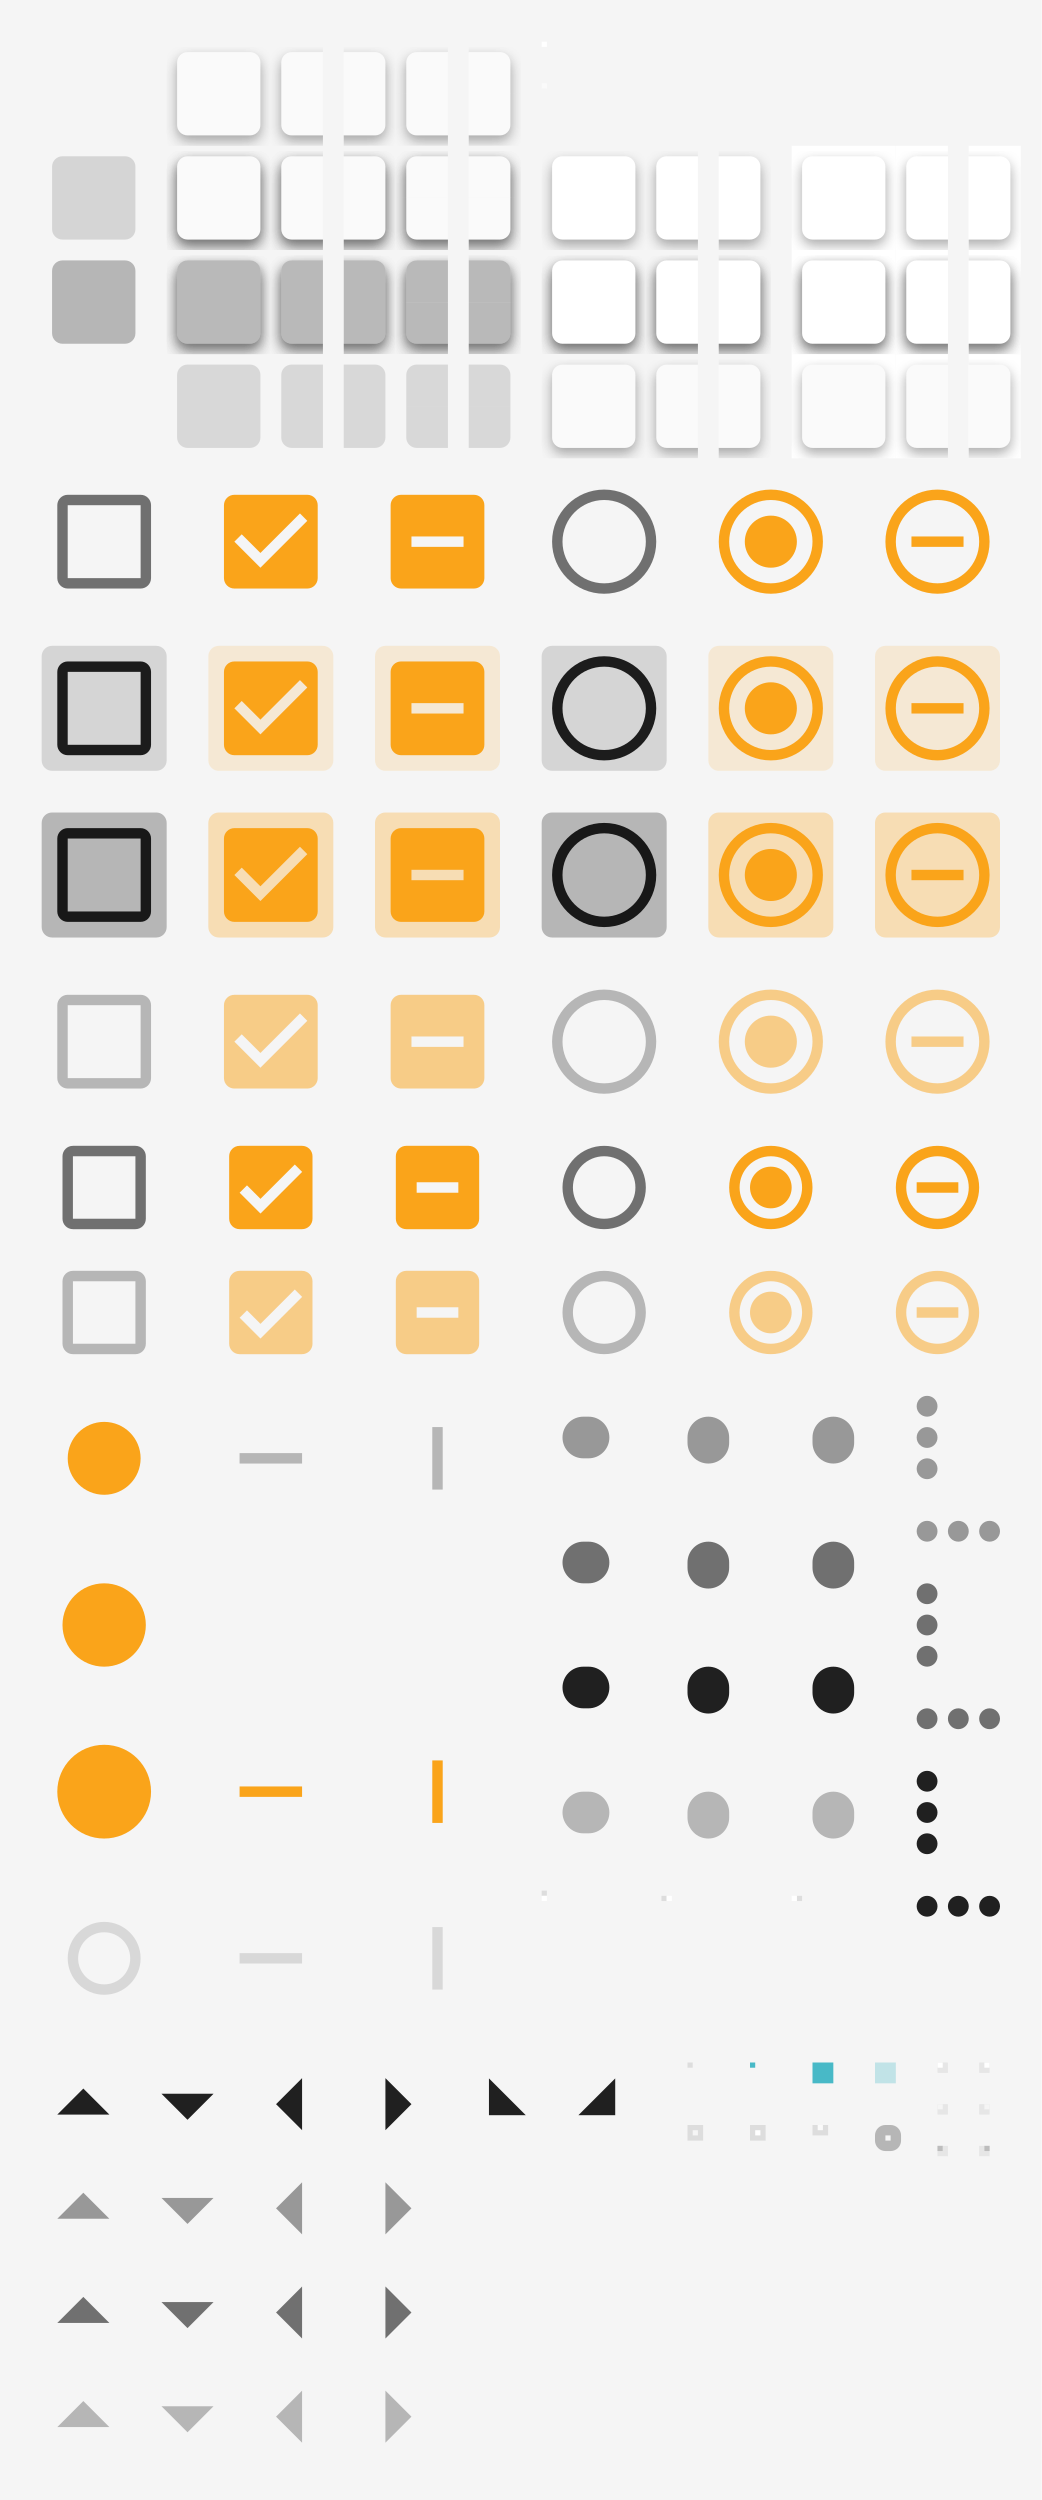
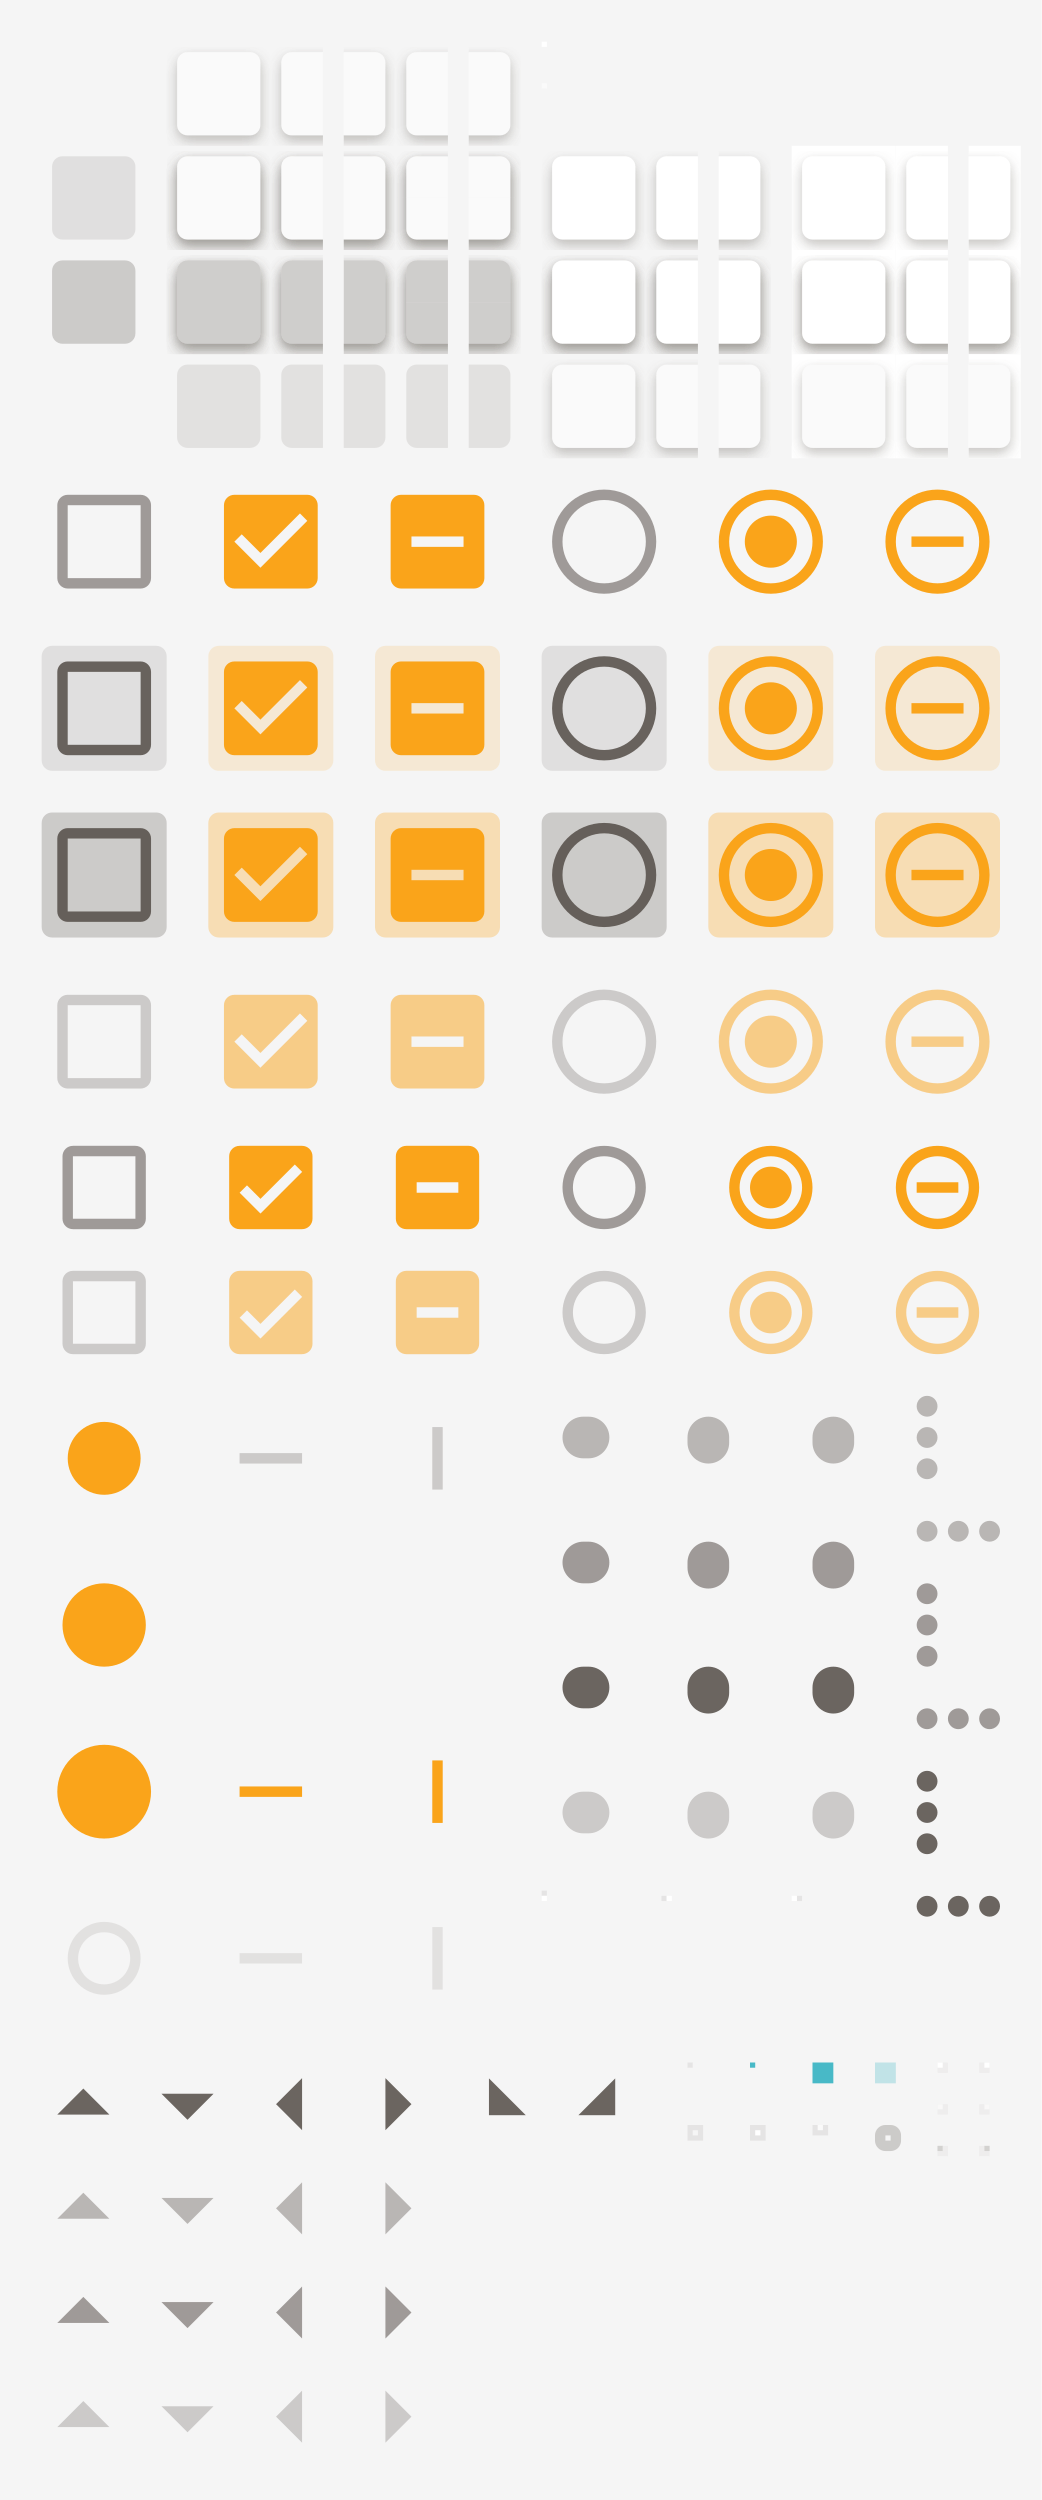
<svg xmlns="http://www.w3.org/2000/svg" xmlns:xlink="http://www.w3.org/1999/xlink" width="200" height="480" viewBox="0 0 200 480">
  <rect width="200" height="480" fill="url(#color-bg)" />
  <defs>
    <filter id="1" color-interpolation-filters="sRGB" x="0" y="0" width="1" height="1">
-       <feFlood flood-color="#000000" flood-opacity="0.12" result="flood" />
+       <feFlood flood-color="#574f4a" flood-opacity="0.12" result="flood" />
      <feComposite operator="in" in="flood" in2="SourceGraphic" result="composite1" />
      <feGaussianBlur stdDeviation="1.5" in="composite1" result="blur" />
      <feOffset dx="0" dy="1" result="offset" />
      <feComposite in="SourceGraphic" in2="offset" result="fbSourceGraphic" />
-       <feFlood flood-color="#000000" flood-opacity="0.24" result="flood" />
+       <feFlood flood-color="#574f4a" flood-opacity="0.24" result="flood" />
      <feComposite operator="in" in="flood" in2="fbSourceGraphic" result="composite1" />
      <feGaussianBlur stdDeviation="1" in="composite1" result="blur" />
      <feOffset dx="0" dy="1" result="offset" />
      <feComposite in="fbSourceGraphic" in2="offset" result="composite2" />
    </filter>
    <linearGradient id="color-fg">
-       <stop stop-color="#000000" stop-opacity="0.87" />
+       <stop stop-color="#574f4a" stop-opacity="0.87" />
    </linearGradient>
    <linearGradient id="color-fg-insensitive">
-       <stop stop-color="#000000" stop-opacity="0.38" />
+       <stop stop-color="#574f4a" stop-opacity="0.38" />
    </linearGradient>
    <linearGradient id="color-fg-secondary">
-       <stop stop-color="#000000" stop-opacity="0.54" />
+       <stop stop-color="#574f4a" stop-opacity="0.54" />
    </linearGradient>
    <linearGradient id="color-fg-secondary-insensitive">
-       <stop stop-color="#000000" stop-opacity="0.26" />
+       <stop stop-color="#574f4a" stop-opacity="0.26" />
    </linearGradient>
    <linearGradient id="color-trough-insensitive">
-       <stop stop-color="#000000" stop-opacity="0.12" />
+       <stop stop-color="#574f4a" stop-opacity="0.12" />
    </linearGradient>
    <linearGradient id="color-primary">
      <stop stop-color="#48b9c7" />
    </linearGradient>
    <linearGradient id="color-accent">
      <stop stop-color="#faa41a" />
    </linearGradient>
    <linearGradient id="color-accent-insensitive">
      <stop stop-color="#faa41a" stop-opacity="0.5" />
    </linearGradient>
    <linearGradient id="color-bg">
      <stop stop-color="#F5F5F5" />
    </linearGradient>
    <linearGradient id="color-bg-lighter">
      <stop stop-color="#FAFAFA" />
    </linearGradient>
    <linearGradient id="color-base">
      <stop stop-color="#FFFFFF" />
    </linearGradient>
    <linearGradient id="color-base-alt">
      <stop stop-color="#FAFAFA" />
    </linearGradient>
    <linearGradient id="color-border">
-       <stop stop-color="#000000" stop-opacity="0.1" />
+       <stop stop-color="#574f4a" stop-opacity="0.1" />
    </linearGradient>
    <rect id="1x1" width="1" height="1" />
    <rect id="2x2" width="2" height="2" />
    <rect id="4x4" width="4" height="4" />
    <rect id="16x16" width="16" height="16" opacity="0" />
    <rect id="17x17" width="17" height="17" opacity="0" />
    <rect id="24x24" width="24" height="24" opacity="0" />
    <clipPath id="left">
      <rect width="10" height="20" />
    </clipPath>
    <clipPath id="right">
      <rect width="10" height="20" x="10" />
    </clipPath>
    <clipPath id="left-top">
      <rect width="10" height="10" />
    </clipPath>
    <clipPath id="left-bottom">
      <rect width="10" height="10" y="10" />
    </clipPath>
    <clipPath id="right-top">
      <rect width="10" height="10" x="10" />
    </clipPath>
    <clipPath id="right-bottom">
      <rect width="10" height="10" x="10" y="10" />
    </clipPath>
    <g id="base-box">
      <rect width="20" height="20" opacity="0" />
      <rect x="2" y="2" width="16" height="16" rx="2" ry="2" />
    </g>
    <use xlink:href="#base-box" id="base-flat-button" fill="url(#color-fg)" opacity="0" />
    <use xlink:href="#base-box" id="base-flat-button-hover" fill="url(#color-fg)" opacity="0.15" />
    <use xlink:href="#base-box" id="base-flat-button-active" fill="url(#color-fg)" opacity="0.3" />
    <use xlink:href="#base-box" id="base-flat-button-insensitive" fill="url(#color-fg)" opacity="0" />
    <use xlink:href="#base-box" id="base-button" fill="url(#color-bg-lighter)" filter="url(#1)" />
    <use xlink:href="#base-button" id="base-button-hover" filter="url(#1)" />
    <g id="base-button-active">
      <use xlink:href="#base-button-hover" />
      <use xlink:href="#base-flat-button-active" />
    </g>
    <use xlink:href="#base-box" id="base-button-insensitive" fill="url(#color-trough-insensitive)" />
    <use xlink:href="#1x1" id="base-entry-background" fill="url(#color-base)" />
    <use xlink:href="#1x1" id="base-entry-background-insensitive" fill="url(#color-base-alt)" />
    <use xlink:href="#base-box" id="base-entry-box" fill="url(#color-base)" filter="url(#1)" />
    <use xlink:href="#base-entry-box" id="base-entry-box-active" filter="url(#1)" />
    <use xlink:href="#base-box" id="base-entry-box-insensitive" fill="url(#color-base-alt)" filter="url(#1)" />
    <rect id="background-fill" width="20" height="20" />
    <g id="base-entry">
      <use xlink:href="#background-fill" />
      <use xlink:href="#base-entry-box" />
    </g>
    <g id="base-entry-active">
      <use xlink:href="#background-fill" />
      <use xlink:href="#base-entry-box-active" />
    </g>
    <g id="base-entry-insensitive">
      <use xlink:href="#background-fill" />
      <use xlink:href="#base-entry-box-insensitive" />
    </g>
    <use clip-path="url(#left)" xlink:href="#base-button" id="base-combo-rtl-button" />
    <use clip-path="url(#left)" xlink:href="#base-button-hover" id="base-combo-rtl-button-hover" />
    <use clip-path="url(#left)" xlink:href="#base-button-active" id="base-combo-rtl-button-active" />
    <use clip-path="url(#left)" xlink:href="#base-button-insensitive" id="base-combo-rtl-button-insensitive" />
    <use clip-path="url(#right)" xlink:href="#base-button" id="base-combo-ltr-button" />
    <use clip-path="url(#right)" xlink:href="#base-button-hover" id="base-combo-ltr-button-hover" />
    <use clip-path="url(#right)" xlink:href="#base-button-active" id="base-combo-ltr-button-active" />
    <use clip-path="url(#right)" xlink:href="#base-button-insensitive" id="base-combo-ltr-button-insensitive" />
    <use clip-path="url(#left-top)" xlink:href="#base-button" id="base-spin-rtl-up" />
    <use clip-path="url(#left-top)" xlink:href="#base-button-hover" id="base-spin-rtl-up-hover" />
    <use clip-path="url(#left-top)" xlink:href="#base-button-active" id="base-spin-rtl-up-active" />
    <use clip-path="url(#left-top)" xlink:href="#base-button-insensitive" id="base-spin-rtl-up-insensitive" />
    <use clip-path="url(#left-bottom)" xlink:href="#base-button" id="base-spin-rtl-down" />
    <use clip-path="url(#left-bottom)" xlink:href="#base-button-hover" id="base-spin-rtl-down-hover" />
    <use clip-path="url(#left-bottom)" xlink:href="#base-button-active" id="base-spin-rtl-down-active" />
    <use clip-path="url(#left-bottom)" xlink:href="#base-button-insensitive" id="base-spin-rtl-down-insensitive" />
    <use clip-path="url(#right-top)" xlink:href="#base-button" id="base-spin-ltr-up" />
    <use clip-path="url(#right-top)" xlink:href="#base-button-hover" id="base-spin-ltr-up-hover" />
    <use clip-path="url(#right-top)" xlink:href="#base-button-active" id="base-spin-ltr-up-active" />
    <use clip-path="url(#right-top)" xlink:href="#base-button-insensitive" id="base-spin-ltr-up-insensitive" />
    <use clip-path="url(#right-bottom)" xlink:href="#base-button" id="base-spin-ltr-down" />
    <use clip-path="url(#right-bottom)" xlink:href="#base-button-hover" id="base-spin-ltr-down-hover" />
    <use clip-path="url(#right-bottom)" xlink:href="#base-button-active" id="base-spin-ltr-down-active" />
    <use clip-path="url(#right-bottom)" xlink:href="#base-button-insensitive" id="base-spin-ltr-down-insensitive" />
    <use clip-path="url(#left)" xlink:href="#base-entry" id="base-combo-ltr-entry" />
    <use clip-path="url(#left)" xlink:href="#base-entry-active" id="base-combo-ltr-entry-active" />
    <use clip-path="url(#left)" xlink:href="#base-entry-insensitive" id="base-combo-ltr-entry-insensitive" />
    <use clip-path="url(#right)" xlink:href="#base-entry" id="base-combo-rtl-entry" />
    <use clip-path="url(#right)" xlink:href="#base-entry-active" id="base-combo-rtl-entry-active" />
    <use clip-path="url(#right)" xlink:href="#base-entry-insensitive" id="base-combo-rtl-entry-insensitive" />
    <path id="checkbox-unchecked-path" d="M19 5v14H5V5h14m0-2H5c-1.1 0-2 .9-2 2v14c0 1.1.9 2 2 2h14c1.1 0 2-.9 2-2V5c0-1.1-.9-2-2-2z" />
    <path id="checkbox-checked-path" d="M19 3H5c-1.11 0-2 .9-2 2v14c0 1.1.89 2 2 2h14c1.11 0 2-.9 2-2V5c0-1.1-.89-2-2-2zm-9 14l-5-5 1.41-1.41L10 14.17l7.59-7.59L19 8l-9 9z" />
    <path id="checkbox-mixed-path" d="M19 3H5c-1.1 0-2 .9-2 2v14c0 1.1.9 2 2 2h14c1.1 0 2-.9 2-2V5c0-1.1-.9-2-2-2zm-2 10H7v-2h10v2z" />
    <path id="radio-unchecked-path" d="M12 2C6.48 2 2 6.48 2 12s4.48 10 10 10 10-4.48 10-10S17.52 2 12 2zm0 18c-4.42 0-8-3.58-8-8s3.58-8 8-8 8 3.58 8 8-3.58 8-8 8z" />
    <path id="radio-checked-path" d="M12 7c-2.76 0-5 2.24-5 5s2.24 5 5 5 5-2.24 5-5-2.24-5-5-5zm0-5C6.48 2 2 6.48 2 12s4.48 10 10 10 10-4.48 10-10S17.52 2 12 2zm0 18c-4.42 0-8-3.58-8-8s3.58-8 8-8 8 3.58 8 8-3.58 8-8 8z" />
    <path id="radio-mixed-path" d="m12 2c-5.52 0-10 4.48-10 10s4.48 10 10 10 10-4.48 10-10-4.48-10-10-10zm0 2c4.42 0 8 3.58 8 8s-3.58 8-8 8-8-3.58-8-8 3.58-8 8-8zm-5 7v2h10v-2h-10z" />
    <path id="menu-checkbox-unchecked-path" d="m2 0a2 2 0 0 0 -2 2v12a2 2 0 0 0 2 2h12a2 2 0 0 0 2 -2v-12a2 2 0 0 0 -2 -2h-12zm0 2h12v12h-12v-12z" />
    <path id="menu-checkbox-checked-path" d="m2 0a2 2 0 0 0 -2 2v12a2 2 0 0 0 2 2h12a2 2 0 0 0 2 -2v-12a2 2 0 0 0 -2 -2h-12zm10.6 3.59l1.41 1.41-8 8-4-4 1.41-1.41 2.59 2.59 6.59-6.59z" />
    <path id="menu-checkbox-mixed-path" d="m2 0a2 2 0 0 0 -2 2v12a2 2 0 0 0 2 2h12a2 2 0 0 0 2 -2v-12a2 2 0 0 0 -2 -2h-12zm2 7h8v2h-8v-2z" />
    <path id="menu-radio-unchecked-path" d="m8 0a8 8 0 0 0 -8 8 8 8 0 0 0 8 8 8 8 0 0 0 8 -8 8 8 0 0 0 -8 -8zm0 2a6 6 0 0 1 6 6 6 6 0 0 1 -6 6 6 6 0 0 1 -6 -6 6 6 0 0 1 6 -6z" />
    <path id="menu-radio-checked-path" d="m8 0a8 8 0 0 0 -8 8 8 8 0 0 0 8 8 8 8 0 0 0 8 -8 8 8 0 0 0 -8 -8zm0 2a6 6 0 0 1 6 6 6 6 0 0 1 -6 6 6 6 0 0 1 -6 -6 6 6 0 0 1 6 -6zm0 2a4 4 0 0 0 -4 4 4 4 0 0 0 4 4 4 4 0 0 0 4 -4 4 4 0 0 0 -4 -4z" />
    <path id="menu-radio-mixed-path" d="m8 0a8 8 0 0 0 -8 8 8 8 0 0 0 8 8 8 8 0 0 0 8 -8 8 8 0 0 0 -8 -8zm0 2a6 6 0 0 1 6 6 6 6 0 0 1 -6 6 6 6 0 0 1 -6 -6 6 6 0 0 1 6 -6zm-4 5v2h8v-2h-8z" />
    <rect id="button-fill" width="24" height="24" rx="2" ry="2" />
    <g id="base-checkbox-unchecked">
      <use xlink:href="#button-fill" opacity="0" />
      <use xlink:href="#checkbox-unchecked-path" />
    </g>
    <g id="base-checkbox-unchecked-hover">
      <use xlink:href="#button-fill" opacity="0.15" />
      <use xlink:href="#checkbox-unchecked-path" />
    </g>
    <g id="base-checkbox-unchecked-active">
      <use xlink:href="#button-fill" opacity="0.3" />
      <use xlink:href="#checkbox-unchecked-path" />
    </g>
    <g id="base-checkbox-checked">
      <use xlink:href="#button-fill" opacity="0" />
      <use xlink:href="#checkbox-checked-path" />
    </g>
    <g id="base-checkbox-checked-hover">
      <use xlink:href="#button-fill" opacity="0.15" />
      <use xlink:href="#checkbox-checked-path" />
    </g>
    <g id="base-checkbox-checked-active">
      <use xlink:href="#button-fill" opacity="0.3" />
      <use xlink:href="#checkbox-checked-path" />
    </g>
    <g id="base-checkbox-mixed">
      <use xlink:href="#button-fill" opacity="0" />
      <use xlink:href="#checkbox-mixed-path" />
    </g>
    <g id="base-checkbox-mixed-hover">
      <use xlink:href="#button-fill" opacity="0.15" />
      <use xlink:href="#checkbox-mixed-path" />
    </g>
    <g id="base-checkbox-mixed-active">
      <use xlink:href="#button-fill" opacity="0.3" />
      <use xlink:href="#checkbox-mixed-path" />
    </g>
    <g id="base-radio-unchecked">
      <use xlink:href="#button-fill" opacity="0" />
      <use xlink:href="#radio-unchecked-path" />
    </g>
    <g id="base-radio-unchecked-hover">
      <use xlink:href="#button-fill" opacity="0.15" />
      <use xlink:href="#radio-unchecked-path" />
    </g>
    <g id="base-radio-unchecked-active">
      <use xlink:href="#button-fill" opacity="0.3" />
      <use xlink:href="#radio-unchecked-path" />
    </g>
    <g id="base-radio-checked">
      <use xlink:href="#button-fill" opacity="0" />
      <use xlink:href="#radio-checked-path" />
    </g>
    <g id="base-radio-checked-hover">
      <use xlink:href="#button-fill" opacity="0.15" />
      <use xlink:href="#radio-checked-path" />
    </g>
    <g id="base-radio-checked-active">
      <use xlink:href="#button-fill" opacity="0.3" />
      <use xlink:href="#radio-checked-path" />
    </g>
    <g id="base-radio-mixed">
      <use xlink:href="#button-fill" opacity="0" />
      <use xlink:href="#radio-mixed-path" />
    </g>
    <g id="base-radio-mixed-hover">
      <use xlink:href="#button-fill" opacity="0.15" />
      <use xlink:href="#radio-mixed-path" />
    </g>
    <g id="base-radio-mixed-active">
      <use xlink:href="#button-fill" opacity="0.3" />
      <use xlink:href="#radio-mixed-path" />
    </g>
    <g id="base-menu-checkbox-unchecked">
      <use xlink:href="#16x16" />
      <use xlink:href="#menu-checkbox-unchecked-path" />
    </g>
    <g id="base-menu-checkbox-checked">
      <use xlink:href="#16x16" />
      <use xlink:href="#menu-checkbox-checked-path" />
    </g>
    <g id="base-menu-checkbox-mixed">
      <use xlink:href="#16x16" />
      <use xlink:href="#menu-checkbox-mixed-path" />
    </g>
    <g id="base-menu-radio-unchecked">
      <use xlink:href="#16x16" />
      <use xlink:href="#menu-radio-unchecked-path" />
    </g>
    <g id="base-menu-radio-checked">
      <use xlink:href="#16x16" />
      <use xlink:href="#menu-radio-checked-path" />
    </g>
    <g id="base-menu-radio-mixed">
      <use xlink:href="#16x16" />
      <use xlink:href="#menu-radio-mixed-path" />
    </g>
    <g id="base-scale-slider">
      <use xlink:href="#24x24" />
      <circle cx="12" cy="12" r="7" fill="url(#color-accent)" />
    </g>
    <g id="base-scale-slider-hover">
      <use xlink:href="#24x24" />
      <circle cx="12" cy="12" r="8" fill="url(#color-accent)" />
    </g>
    <g id="base-scale-slider-active">
      <use xlink:href="#24x24" />
      <circle cx="12" cy="12" r="9" fill="url(#color-accent)" />
    </g>
    <g id="base-scale-slider-insensitive">
      <use xlink:href="#24x24" />
      <circle cx="12" cy="12" r="7" fill="url(#color-bg)" />
      <circle cx="12" cy="12" r="6" fill="none" stroke="url(#color-trough-insensitive)" stroke-width="2" />
    </g>
    <g id="base-scale-horz-trough">
      <use xlink:href="#24x24" />
      <rect width="12" height="2" x="6" y="11" />
    </g>
    <g id="base-scale-vert-trough">
      <use xlink:href="#24x24" />
      <rect width="2" height="12" x="11" y="6" />
    </g>
    <g id="base-scrollbar-horz-slider">
      <use xlink:href="#17x17" y="-1" />
      <rect width="9" height="8" x="4" y="4" ry="4" />
    </g>
    <g id="base-scrollbar-horz-trough">
      <use xlink:href="#base-border" y="-1" />
      <use xlink:href="#base-entry-background" />
    </g>
    <use xlink:href="#base-scrollbar-horz-slider" id="base-scrollbar-vert-ltr-slider" transform="rotate(-90 8.5 8.5)" />
    <use xlink:href="#base-scrollbar-horz-trough" id="base-scrollbar-vert-ltr-trough" transform="rotate(-90 0.5 0.5)" />
    <use xlink:href="#base-scrollbar-horz-slider" id="base-scrollbar-vert-rtl-slider" transform="rotate(90 8 8)" />
    <use xlink:href="#base-scrollbar-horz-trough" id="base-scrollbar-vert-rtl-trough" transform="rotate(90 0.5 0.5)" />
    <g id="base-handle-horz">
      <circle cx="2" cy="2" r="2" />
      <circle cx="8" cy="2" r="2" />
      <circle cx="14" cy="2" r="2" />
    </g>
    <use xlink:href="#base-handle-horz" id="base-handle-vert" transform="rotate(90 2 2)" />
    <path id="pan-path" d="M 13,6 8,11 3,6 Z" />
    <g id="base-pan-down">
      <use xlink:href="#16x16" />
      <use xlink:href="#pan-path" />
    </g>
    <g id="base-pan-up">
      <use xlink:href="#16x16" />
      <use xlink:href="#pan-path" transform="rotate(180 8 8)" />
    </g>
    <g id="base-pan-left">
      <use xlink:href="#16x16" />
      <use xlink:href="#pan-path" transform="rotate(90 8 8)" />
    </g>
    <g id="base-pan-right">
      <use xlink:href="#16x16" />
      <use xlink:href="#pan-path" transform="rotate(-90 8 8)" />
    </g>
    <g id="base-pan-left-semi">
      <use xlink:href="#16x16" />
      <use xlink:href="#pan-path" transform="rotate(45 8 8)" />
    </g>
    <g id="base-pan-right-semi">
      <use xlink:href="#16x16" />
      <use xlink:href="#pan-path" transform="rotate(-45 8 8)" />
    </g>
    <use xlink:href="#1x1" id="base-border" fill="url(#color-border)" />
    <use xlink:href="#1x1" id="base-tab" fill="url(#color-primary)" />
    <use xlink:href="#4x4" id="base-progressbar-progress" fill="url(#color-primary)" />
    <g id="base-progressbar-trough">
      <use xlink:href="#4x4" fill="url(#color-bg)" />
      <use xlink:href="#base-progressbar-progress" opacity="0.3" />
    </g>
    <rect id="base-frame" x="0.5" y="0.5" width="2" height="2" fill="none" stroke="url(#color-border)" stroke-width="1" />
    <g id="base-frame-notebook">
      <rect width="3" height="3" fill="url(#color-border)" />
      <use xlink:href="#1x1" x="1" y="1" fill="url(#color-base)" />
    </g>
    <g id="base-frame-inline">
      <rect width="3" height="2" fill="url(#color-border)" />
      <use xlink:href="#1x1" x="1" fill="url(#color-base-alt)" />
    </g>
    <rect id="base-focus" x="1" y="1" width="3" height="3" rx="1" ry="1" fill="none" stroke="url(#color-fg)" stroke-width="2" opacity="0.3" />
    <g id="base-treeview-ltr-button">
      <use xlink:href="#2x2" fill="url(#color-base)" />
      <use xlink:href="#2x2" fill="url(#color-border)" />
      <use xlink:href="#1x1" fill="url(#color-base)" />
    </g>
    <g id="base-treeview-ltr-button-hover">
      <use xlink:href="#base-treeview-ltr-button" />
      <use xlink:href="#1x1" fill="url(#color-fg)" opacity="0.05" />
    </g>
    <g id="base-treeview-ltr-button-active">
      <use xlink:href="#base-treeview-ltr-button" />
      <use xlink:href="#1x1" fill="url(#color-fg)" opacity="0.3" />
    </g>
    <use xlink:href="#base-treeview-ltr-button" id="base-treeview-rtl-button" transform="scale(-1 1)" />
    <use xlink:href="#base-treeview-ltr-button-hover" id="base-treeview-rtl-button-hover" transform="scale(-1 1)" />
    <use xlink:href="#base-treeview-ltr-button-active" id="base-treeview-rtl-button-active" transform="scale(-1 1)" />
  </defs>
  <use x="8" y="8" xlink:href="#base-flat-button" id="flat-button" />
  <use x="8" y="28" xlink:href="#base-flat-button-hover" id="flat-button-hover" />
  <use x="8" y="48" xlink:href="#base-flat-button-active" id="flat-button-active" />
  <use x="8" y="68" xlink:href="#base-flat-button-insensitive" id="flat-button-insensitive" />
  <use x="32" y="8" xlink:href="#base-button" id="button" />
  <use x="32" y="28" xlink:href="#base-button-hover" id="button-hover" />
  <use x="32" y="48" xlink:href="#base-button-active" id="button-active" />
  <use x="32" y="68" xlink:href="#base-button-insensitive" id="button-insensitive" />
  <use x="52" y="8" xlink:href="#base-combo-rtl-button" id="combo-rtl-button" />
  <use x="52" y="28" xlink:href="#base-combo-rtl-button-hover" id="combo-rtl-button-hover" />
  <use x="52" y="48" xlink:href="#base-combo-rtl-button-active" id="combo-rtl-button-active" />
  <use x="52" y="68" xlink:href="#base-combo-rtl-button-insensitive" id="combo-rtl-button-insensitive" />
  <use x="56" y="8" xlink:href="#base-combo-ltr-button" id="combo-ltr-button" />
  <use x="56" y="28" xlink:href="#base-combo-ltr-button-hover" id="combo-ltr-button-hover" />
  <use x="56" y="48" xlink:href="#base-combo-ltr-button-active" id="combo-ltr-button-active" />
  <use x="56" y="68" xlink:href="#base-combo-ltr-button-insensitive" id="combo-ltr-button-insensitive" />
  <use x="76" y="8" xlink:href="#base-spin-rtl-up" id="spin-rtl-up" />
  <use x="76" y="28" xlink:href="#base-spin-rtl-up-hover" id="spin-rtl-up-hover" />
  <use x="76" y="48" xlink:href="#base-spin-rtl-up-active" id="spin-rtl-up-active" />
  <use x="76" y="68" xlink:href="#base-spin-rtl-up-insensitive" id="spin-rtl-up-insensitive" />
  <use x="76" y="8" xlink:href="#base-spin-rtl-down" id="spin-rtl-down" />
  <use x="76" y="28" xlink:href="#base-spin-rtl-down-hover" id="spin-rtl-down-hover" />
  <use x="76" y="48" xlink:href="#base-spin-rtl-down-active" id="spin-rtl-down-active" />
  <use x="76" y="68" xlink:href="#base-spin-rtl-down-insensitive" id="spin-rtl-down-insensitive" />
  <use x="80" y="8" xlink:href="#base-spin-ltr-up" id="spin-ltr-up" />
  <use x="80" y="28" xlink:href="#base-spin-ltr-up-hover" id="spin-ltr-up-hover" />
  <use x="80" y="48" xlink:href="#base-spin-ltr-up-active" id="spin-ltr-up-active" />
  <use x="80" y="68" xlink:href="#base-spin-ltr-up-insensitive" id="spin-ltr-up-insensitive" />
  <use x="80" y="8" xlink:href="#base-spin-ltr-down" id="spin-ltr-down" />
  <use x="80" y="28" xlink:href="#base-spin-ltr-down-hover" id="spin-ltr-down-hover" />
  <use x="80" y="48" xlink:href="#base-spin-ltr-down-active" id="spin-ltr-down-active" />
  <use x="80" y="68" xlink:href="#base-spin-ltr-down-insensitive" id="spin-ltr-down-insensitive" />
  <use x="104" y="8" xlink:href="#base-entry-background" id="entry-background" />
  <use x="104" y="16" xlink:href="#base-entry-background-insensitive" id="entry-background-insensitive" />
  <use x="104" y="28" xlink:href="#base-entry" fill="url(#color-bg)" id="entry" />
  <use x="104" y="48" xlink:href="#base-entry-active" fill="url(#color-bg)" id="entry-active" />
  <use x="104" y="68" xlink:href="#base-entry-insensitive" fill="url(#color-bg)" id="entry-insensitive" />
  <use x="124" y="28" xlink:href="#base-combo-ltr-entry" fill="url(#color-bg)" id="combo-ltr-entry" />
  <use x="124" y="48" xlink:href="#base-combo-ltr-entry-active" fill="url(#color-bg)" id="combo-ltr-entry-active" />
  <use x="124" y="68" xlink:href="#base-combo-ltr-entry-insensitive" fill="url(#color-bg)" id="combo-ltr-entry-insensitive" />
  <use x="128" y="28" xlink:href="#base-combo-rtl-entry" fill="url(#color-bg)" id="combo-rtl-entry" />
  <use x="128" y="48" xlink:href="#base-combo-rtl-entry-active" fill="url(#color-bg)" id="combo-rtl-entry-active" />
  <use x="128" y="68" xlink:href="#base-combo-rtl-entry-insensitive" fill="url(#color-bg)" id="combo-rtl-entry-insensitive" />
  <use x="152" y="28" xlink:href="#base-entry" fill="url(#color-base)" id="notebook-entry" />
  <use x="152" y="48" xlink:href="#base-entry-active" fill="url(#color-base)" id="notebook-entry-active" />
  <use x="152" y="68" xlink:href="#base-entry-insensitive" fill="url(#color-base)" id="notebook-entry-insensitive" />
  <use x="172" y="28" xlink:href="#base-combo-ltr-entry" fill="url(#color-base)" id="notebook-combo-ltr-entry" />
  <use x="172" y="48" xlink:href="#base-combo-ltr-entry-active" fill="url(#color-base)" id="notebook-combo-ltr-entry-active" />
  <use x="172" y="68" xlink:href="#base-combo-ltr-entry-insensitive" fill="url(#color-base)" id="notebook-combo-ltr-entry-insensitive" />
  <use x="176" y="28" xlink:href="#base-combo-rtl-entry" fill="url(#color-base)" id="notebook-combo-rtl-entry" />
  <use x="176" y="48" xlink:href="#base-combo-rtl-entry-active" fill="url(#color-base)" id="notebook-combo-rtl-entry-active" />
  <use x="176" y="68" xlink:href="#base-combo-rtl-entry-insensitive" fill="url(#color-base)" id="notebook-combo-rtl-entry-insensitive" />
  <use x="8" y="92" xlink:href="#base-checkbox-unchecked" fill="url(#color-fg-secondary)" id="checkbox-unchecked" />
  <use x="8" y="124" xlink:href="#base-checkbox-unchecked-hover" fill="url(#color-fg)" id="checkbox-unchecked-hover" />
  <use x="8" y="156" xlink:href="#base-checkbox-unchecked-active" fill="url(#color-fg)" id="checkbox-unchecked-active" />
  <use x="8" y="188" xlink:href="#base-checkbox-unchecked" fill="url(#color-fg-secondary-insensitive)" id="checkbox-unchecked-insensitive" />
  <use x="40" y="92" xlink:href="#base-checkbox-checked" fill="url(#color-accent)" id="checkbox-checked" />
  <use x="40" y="124" xlink:href="#base-checkbox-checked-hover" fill="url(#color-accent)" id="checkbox-checked-hover" />
  <use x="40" y="156" xlink:href="#base-checkbox-checked-active" fill="url(#color-accent)" id="checkbox-checked-active" />
  <use x="40" y="188" xlink:href="#base-checkbox-checked" fill="url(#color-accent-insensitive)" id="checkbox-checked-insensitive" />
  <use x="72" y="92" xlink:href="#base-checkbox-mixed" fill="url(#color-accent)" id="checkbox-mixed" />
  <use x="72" y="124" xlink:href="#base-checkbox-mixed-hover" fill="url(#color-accent)" id="checkbox-mixed-hover" />
  <use x="72" y="156" xlink:href="#base-checkbox-mixed-active" fill="url(#color-accent)" id="checkbox-mixed-active" />
  <use x="72" y="188" xlink:href="#base-checkbox-mixed" fill="url(#color-accent-insensitive)" id="checkbox-mixed-insensitive" />
  <use x="104" y="92" xlink:href="#base-radio-unchecked" fill="url(#color-fg-secondary)" id="radio-unchecked" />
  <use x="104" y="124" xlink:href="#base-radio-unchecked-hover" fill="url(#color-fg)" id="radio-unchecked-hover" />
  <use x="104" y="156" xlink:href="#base-radio-unchecked-active" fill="url(#color-fg)" id="radio-unchecked-active" />
  <use x="104" y="188" xlink:href="#base-radio-unchecked" fill="url(#color-fg-secondary-insensitive)" id="radio-unchecked-insensitive" />
  <use x="136" y="92" xlink:href="#base-radio-checked" fill="url(#color-accent)" id="radio-checked" />
  <use x="136" y="124" xlink:href="#base-radio-checked-hover" fill="url(#color-accent)" id="radio-checked-hover" />
  <use x="136" y="156" xlink:href="#base-radio-checked-active" fill="url(#color-accent)" id="radio-checked-active" />
  <use x="136" y="188" xlink:href="#base-radio-checked" fill="url(#color-accent-insensitive)" id="radio-checked-insensitive" />
  <use x="168" y="92" xlink:href="#base-radio-mixed" fill="url(#color-accent)" id="radio-mixed" />
  <use x="168" y="124" xlink:href="#base-radio-mixed-hover" fill="url(#color-accent)" id="radio-mixed-hover" />
  <use x="168" y="156" xlink:href="#base-radio-mixed-active" fill="url(#color-accent)" id="radio-mixed-active" />
  <use x="168" y="188" xlink:href="#base-radio-mixed" fill="url(#color-accent-insensitive)" id="radio-mixed-insensitive" />
  <use x="12" y="220" xlink:href="#base-menu-checkbox-unchecked" fill="url(#color-fg-secondary)" id="menu-checkbox-unchecked" />
  <use x="12" y="244" xlink:href="#base-menu-checkbox-unchecked" fill="url(#color-fg-secondary-insensitive)" id="menu-checkbox-unchecked-insensitive" />
  <use x="44" y="220" xlink:href="#base-menu-checkbox-checked" fill="url(#color-accent)" id="menu-checkbox-checked" />
  <use x="44" y="244" xlink:href="#base-menu-checkbox-checked" fill="url(#color-accent-insensitive)" id="menu-checkbox-checked-insensitive" />
  <use x="76" y="220" xlink:href="#base-menu-checkbox-mixed" fill="url(#color-accent)" id="menu-checkbox-mixed" />
  <use x="76" y="244" xlink:href="#base-menu-checkbox-mixed" fill="url(#color-accent-insensitive)" id="menu-checkbox-mixed-insensitive" />
  <use x="108" y="220" xlink:href="#base-menu-radio-unchecked" fill="url(#color-fg-secondary)" id="menu-radio-unchecked" />
  <use x="108" y="244" xlink:href="#base-menu-radio-unchecked" fill="url(#color-fg-secondary-insensitive)" id="menu-radio-unchecked-insensitive" />
  <use x="140" y="220" xlink:href="#base-menu-radio-checked" fill="url(#color-accent)" id="menu-radio-checked" />
  <use x="140" y="244" xlink:href="#base-menu-radio-checked" fill="url(#color-accent-insensitive)" id="menu-radio-checked-insensitive" />
  <use x="172" y="220" xlink:href="#base-menu-radio-mixed" fill="url(#color-accent)" id="menu-radio-mixed" />
  <use x="172" y="244" xlink:href="#base-menu-radio-mixed" fill="url(#color-accent-insensitive)" id="menu-radio-mixed-insensitive" />
  <use x="8" y="268" xlink:href="#base-scale-slider" id="scale-slider" />
  <use x="8" y="300" xlink:href="#base-scale-slider-hover" id="scale-slider-hover" />
  <use x="8" y="332" xlink:href="#base-scale-slider-active" id="scale-slider-active" />
  <use x="8" y="364" xlink:href="#base-scale-slider-insensitive" id="scale-slider-insensitive" />
  <use x="40" y="268" xlink:href="#base-scale-horz-trough" fill="url(#color-fg-secondary-insensitive)" id="scale-horz-trough" />
  <use x="40" y="332" xlink:href="#base-scale-horz-trough" fill="url(#color-accent)" id="scale-horz-trough-active" />
  <use x="40" y="364" xlink:href="#base-scale-horz-trough" fill="url(#color-trough-insensitive)" id="scale-horz-trough-insensitive" />
  <use x="72" y="268" xlink:href="#base-scale-vert-trough" fill="url(#color-fg-secondary-insensitive)" id="scale-vert-trough" />
  <use x="72" y="332" xlink:href="#base-scale-vert-trough" fill="url(#color-accent)" id="scale-vert-trough-active" />
  <use x="72" y="364" xlink:href="#base-scale-vert-trough" fill="url(#color-trough-insensitive)" id="scale-vert-trough-insensitive" />
  <use x="104" y="268" xlink:href="#base-scrollbar-horz-slider" fill="url(#color-fg-insensitive)" id="scrollbar-horz-slider" />
  <use x="104" y="292" xlink:href="#base-scrollbar-horz-slider" fill="url(#color-fg-secondary)" id="scrollbar-horz-slider-hover" />
  <use x="104" y="316" xlink:href="#base-scrollbar-horz-slider" fill="url(#color-fg)" id="scrollbar-horz-slider-active" />
  <use x="104" y="340" xlink:href="#base-scrollbar-horz-slider" fill="url(#color-fg-secondary-insensitive)" id="scrollbar-horz-slider-insensitive" />
  <use x="104" y="364" xlink:href="#base-scrollbar-horz-trough" id="scrollbar-horz-trough" />
  <use x="128" y="268" xlink:href="#base-scrollbar-vert-ltr-slider" fill="url(#color-fg-insensitive)" id="scrollbar-vert-ltr-slider" />
  <use x="128" y="292" xlink:href="#base-scrollbar-vert-ltr-slider" fill="url(#color-fg-secondary)" id="scrollbar-vert-ltr-slider-hover" />
  <use x="128" y="316" xlink:href="#base-scrollbar-vert-ltr-slider" fill="url(#color-fg)" id="scrollbar-vert-ltr-slider-active" />
  <use x="128" y="340" xlink:href="#base-scrollbar-vert-ltr-slider" fill="url(#color-fg-secondary-insensitive)" id="scrollbar-vert-ltr-slider-insensitive" />
  <use x="128" y="364" xlink:href="#base-scrollbar-vert-ltr-trough" id="scrollbar-vert-ltr-trough" />
  <use x="152" y="268" xlink:href="#base-scrollbar-vert-rtl-slider" fill="url(#color-fg-insensitive)" id="scrollbar-vert-rtl-slider" />
  <use x="152" y="292" xlink:href="#base-scrollbar-vert-rtl-slider" fill="url(#color-fg-secondary)" id="scrollbar-vert-rtl-slider-hover" />
  <use x="152" y="316" xlink:href="#base-scrollbar-vert-rtl-slider" fill="url(#color-fg)" id="scrollbar-vert-rtl-slider-active" />
  <use x="152" y="340" xlink:href="#base-scrollbar-vert-rtl-slider" fill="url(#color-fg-secondary-insensitive)" id="scrollbar-vert-rtl-slider-insensitive" />
  <use x="152" y="364" xlink:href="#base-scrollbar-vert-rtl-trough" id="scrollbar-vert-rtl-trough" />
  <use x="176" y="292" xlink:href="#base-handle-horz" fill="url(#color-fg-insensitive)" id="handle-horz" />
  <use x="176" y="328" xlink:href="#base-handle-horz" fill="url(#color-fg-secondary)" id="handle-horz-hover" />
  <use x="176" y="364" xlink:href="#base-handle-horz" fill="url(#color-fg)" id="handle-horz-active" />
  <use x="176" y="268" xlink:href="#base-handle-vert" fill="url(#color-fg-insensitive)" id="handle-vert" />
  <use x="176" y="304" xlink:href="#base-handle-vert" fill="url(#color-fg-secondary)" id="handle-vert-hover" />
  <use x="176" y="340" xlink:href="#base-handle-vert" fill="url(#color-fg)" id="handle-vert-active" />
  <use x="8" y="396" xlink:href="#base-pan-up" fill="url(#color-fg)" id="pan-up" />
  <use x="8" y="416" xlink:href="#base-pan-up" fill="url(#color-fg-insensitive)" id="pan-up-insensitive" />
  <use x="8" y="436" xlink:href="#base-pan-up" fill="url(#color-fg-secondary)" id="pan-up-alt" />
  <use x="8" y="456" xlink:href="#base-pan-up" fill="url(#color-fg-secondary-insensitive)" id="pan-up-alt-insensitive" />
  <use x="28" y="396" xlink:href="#base-pan-down" fill="url(#color-fg)" id="pan-down" />
  <use x="28" y="416" xlink:href="#base-pan-down" fill="url(#color-fg-insensitive)" id="pan-down-insensitive" />
  <use x="28" y="436" xlink:href="#base-pan-down" fill="url(#color-fg-secondary)" id="pan-down-alt" />
  <use x="28" y="456" xlink:href="#base-pan-down" fill="url(#color-fg-secondary-insensitive)" id="pan-down-alt-insensitive" />
  <use x="48" y="396" xlink:href="#base-pan-left" fill="url(#color-fg)" id="pan-left" />
  <use x="48" y="416" xlink:href="#base-pan-left" fill="url(#color-fg-insensitive)" id="pan-left-insensitive" />
  <use x="48" y="436" xlink:href="#base-pan-left" fill="url(#color-fg-secondary)" id="pan-left-alt" />
  <use x="48" y="456" xlink:href="#base-pan-left" fill="url(#color-fg-secondary-insensitive)" id="pan-left-alt-insensitive" />
  <use x="68" y="396" xlink:href="#base-pan-right" fill="url(#color-fg)" id="pan-right" />
  <use x="68" y="416" xlink:href="#base-pan-right" fill="url(#color-fg-insensitive)" id="pan-right-insensitive" />
  <use x="68" y="436" xlink:href="#base-pan-right" fill="url(#color-fg-secondary)" id="pan-right-alt" />
  <use x="68" y="456" xlink:href="#base-pan-right" fill="url(#color-fg-secondary-insensitive)" id="pan-right-alt-insensitive" />
  <use x="88" y="396" xlink:href="#base-pan-left-semi" fill="url(#color-fg)" id="pan-left-semi" />
  <use x="108" y="396" xlink:href="#base-pan-right-semi" fill="url(#color-fg)" id="pan-right-semi" />
  <use x="132" y="396" xlink:href="#base-border" id="border" />
  <use x="144" y="396" xlink:href="#base-tab" id="tab" />
  <use x="156" y="396" xlink:href="#base-progressbar-progress" id="progressbar-progress" />
  <use x="168" y="396" xlink:href="#base-progressbar-trough" id="progressbar-trough" />
  <use x="132" y="408" xlink:href="#base-frame" id="frame" />
  <use x="144" y="408" xlink:href="#base-frame-notebook" id="frame-notebook" />
  <use x="156" y="408" xlink:href="#base-frame-inline" id="frame-inline" />
  <use x="168" y="408" xlink:href="#base-focus" id="focus" />
  <use x="180" y="396" xlink:href="#base-treeview-ltr-button" id="treeview-ltr-button" />
  <use x="180" y="404" xlink:href="#base-treeview-ltr-button-hover" id="treeview-ltr-button-hover" />
  <use x="180" y="412" xlink:href="#base-treeview-ltr-button-active" id="treeview-ltr-button-active" />
  <use x="190" y="396" xlink:href="#base-treeview-rtl-button" id="treeview-rtl-button" />
  <use x="190" y="404" xlink:href="#base-treeview-rtl-button-hover" id="treeview-rtl-button-hover" />
  <use x="190" y="412" xlink:href="#base-treeview-rtl-button-active" id="treeview-rtl-button-active" />
</svg>
